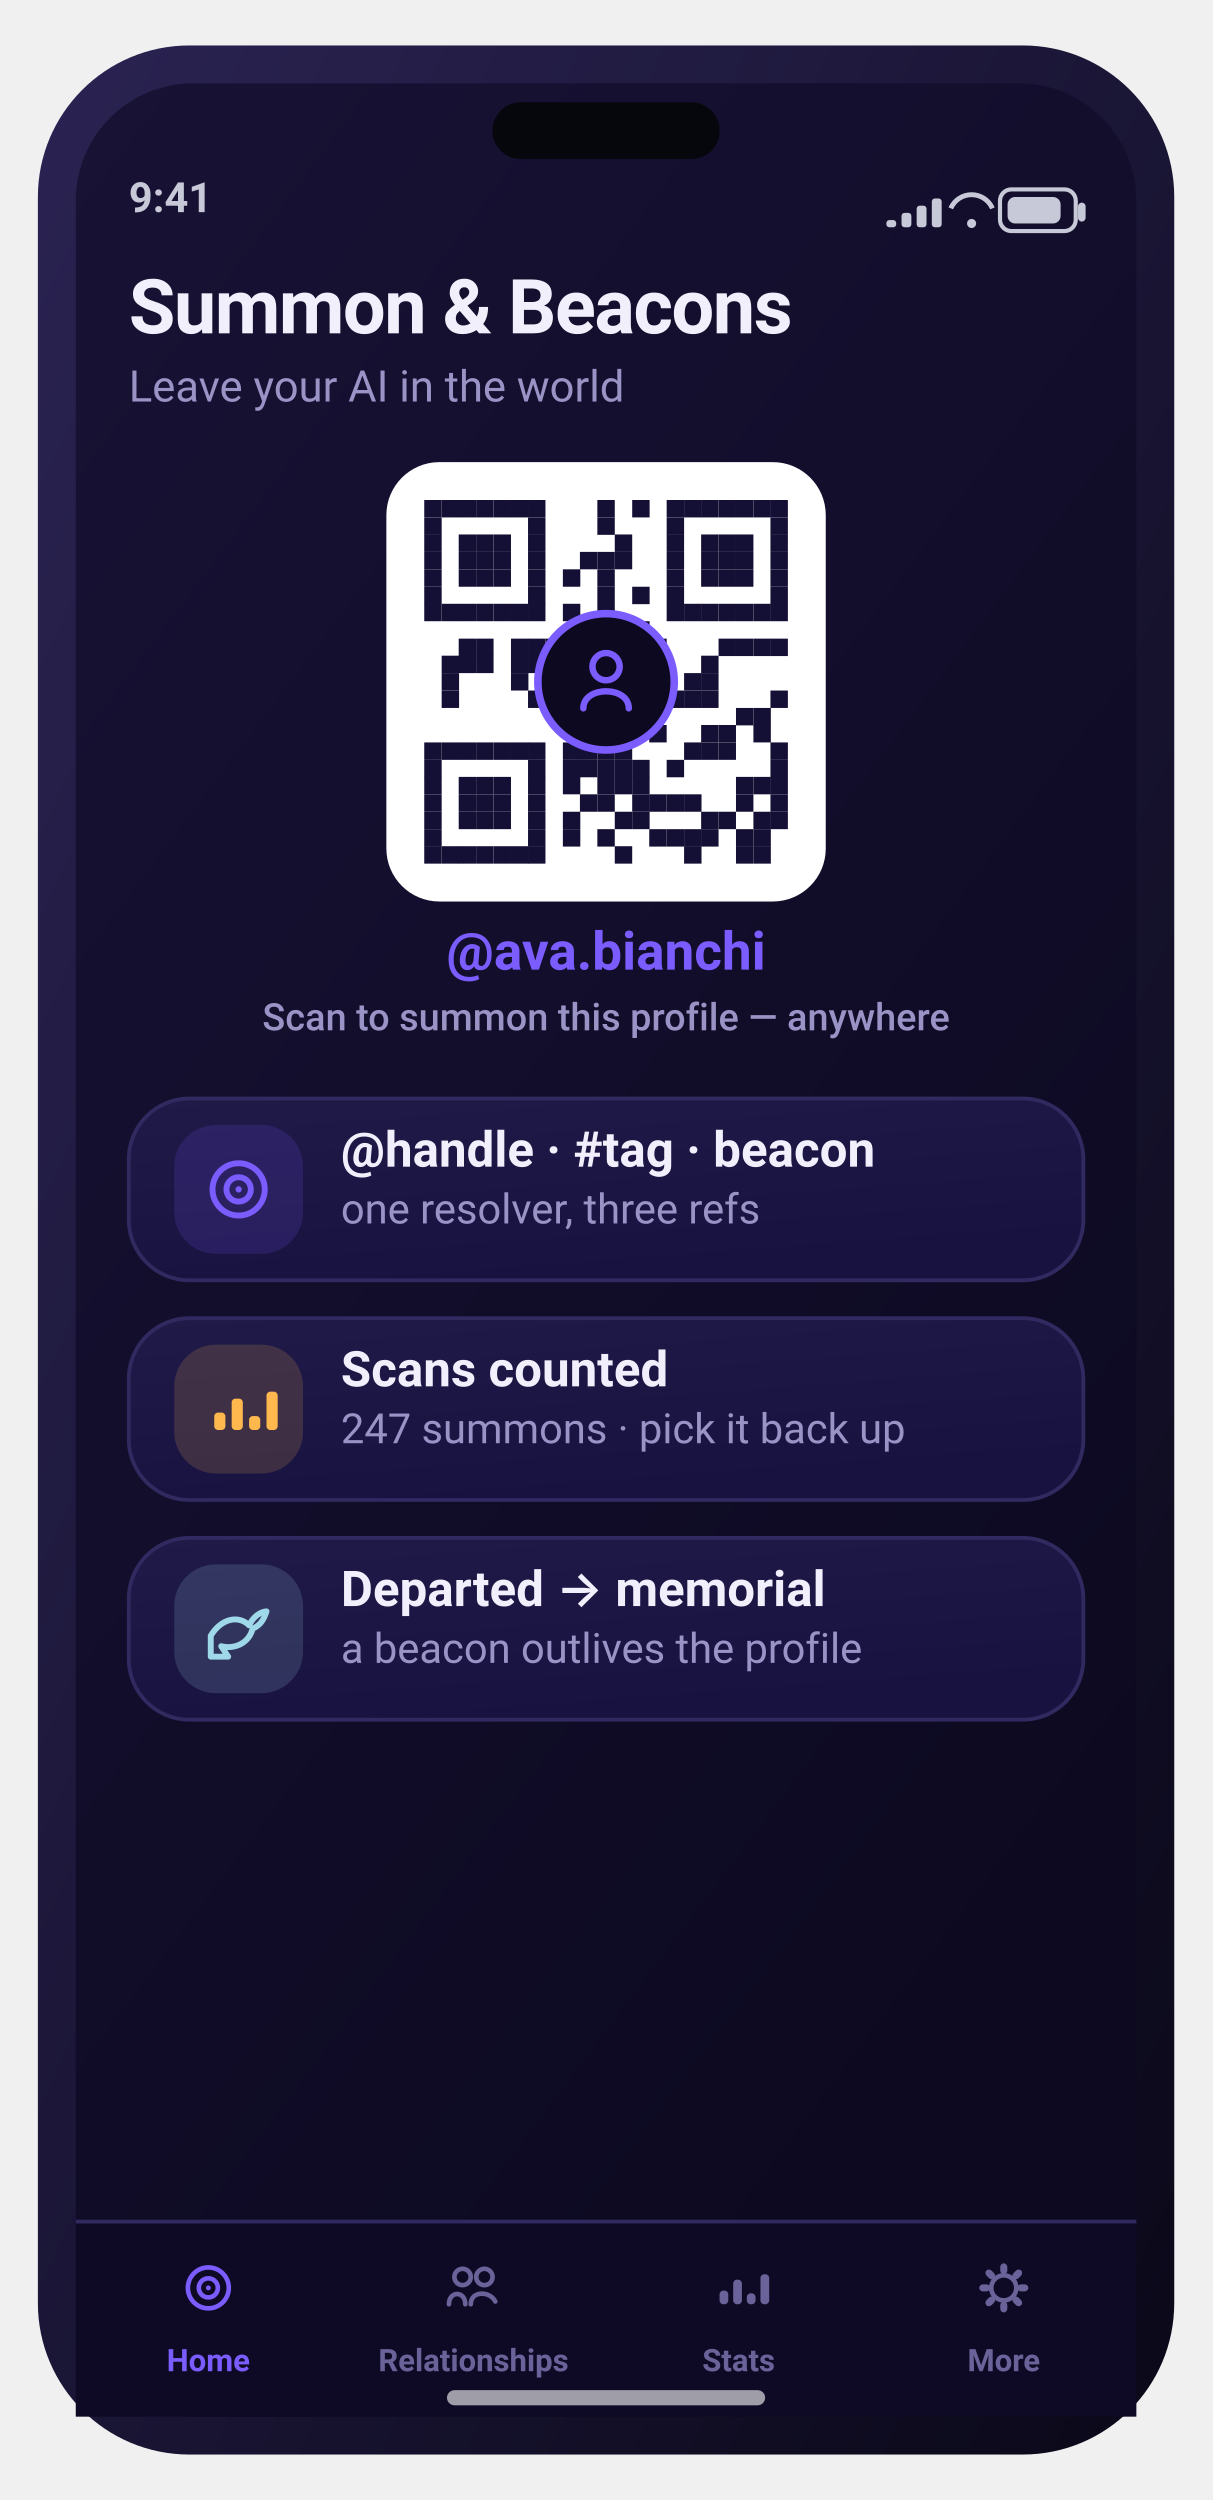
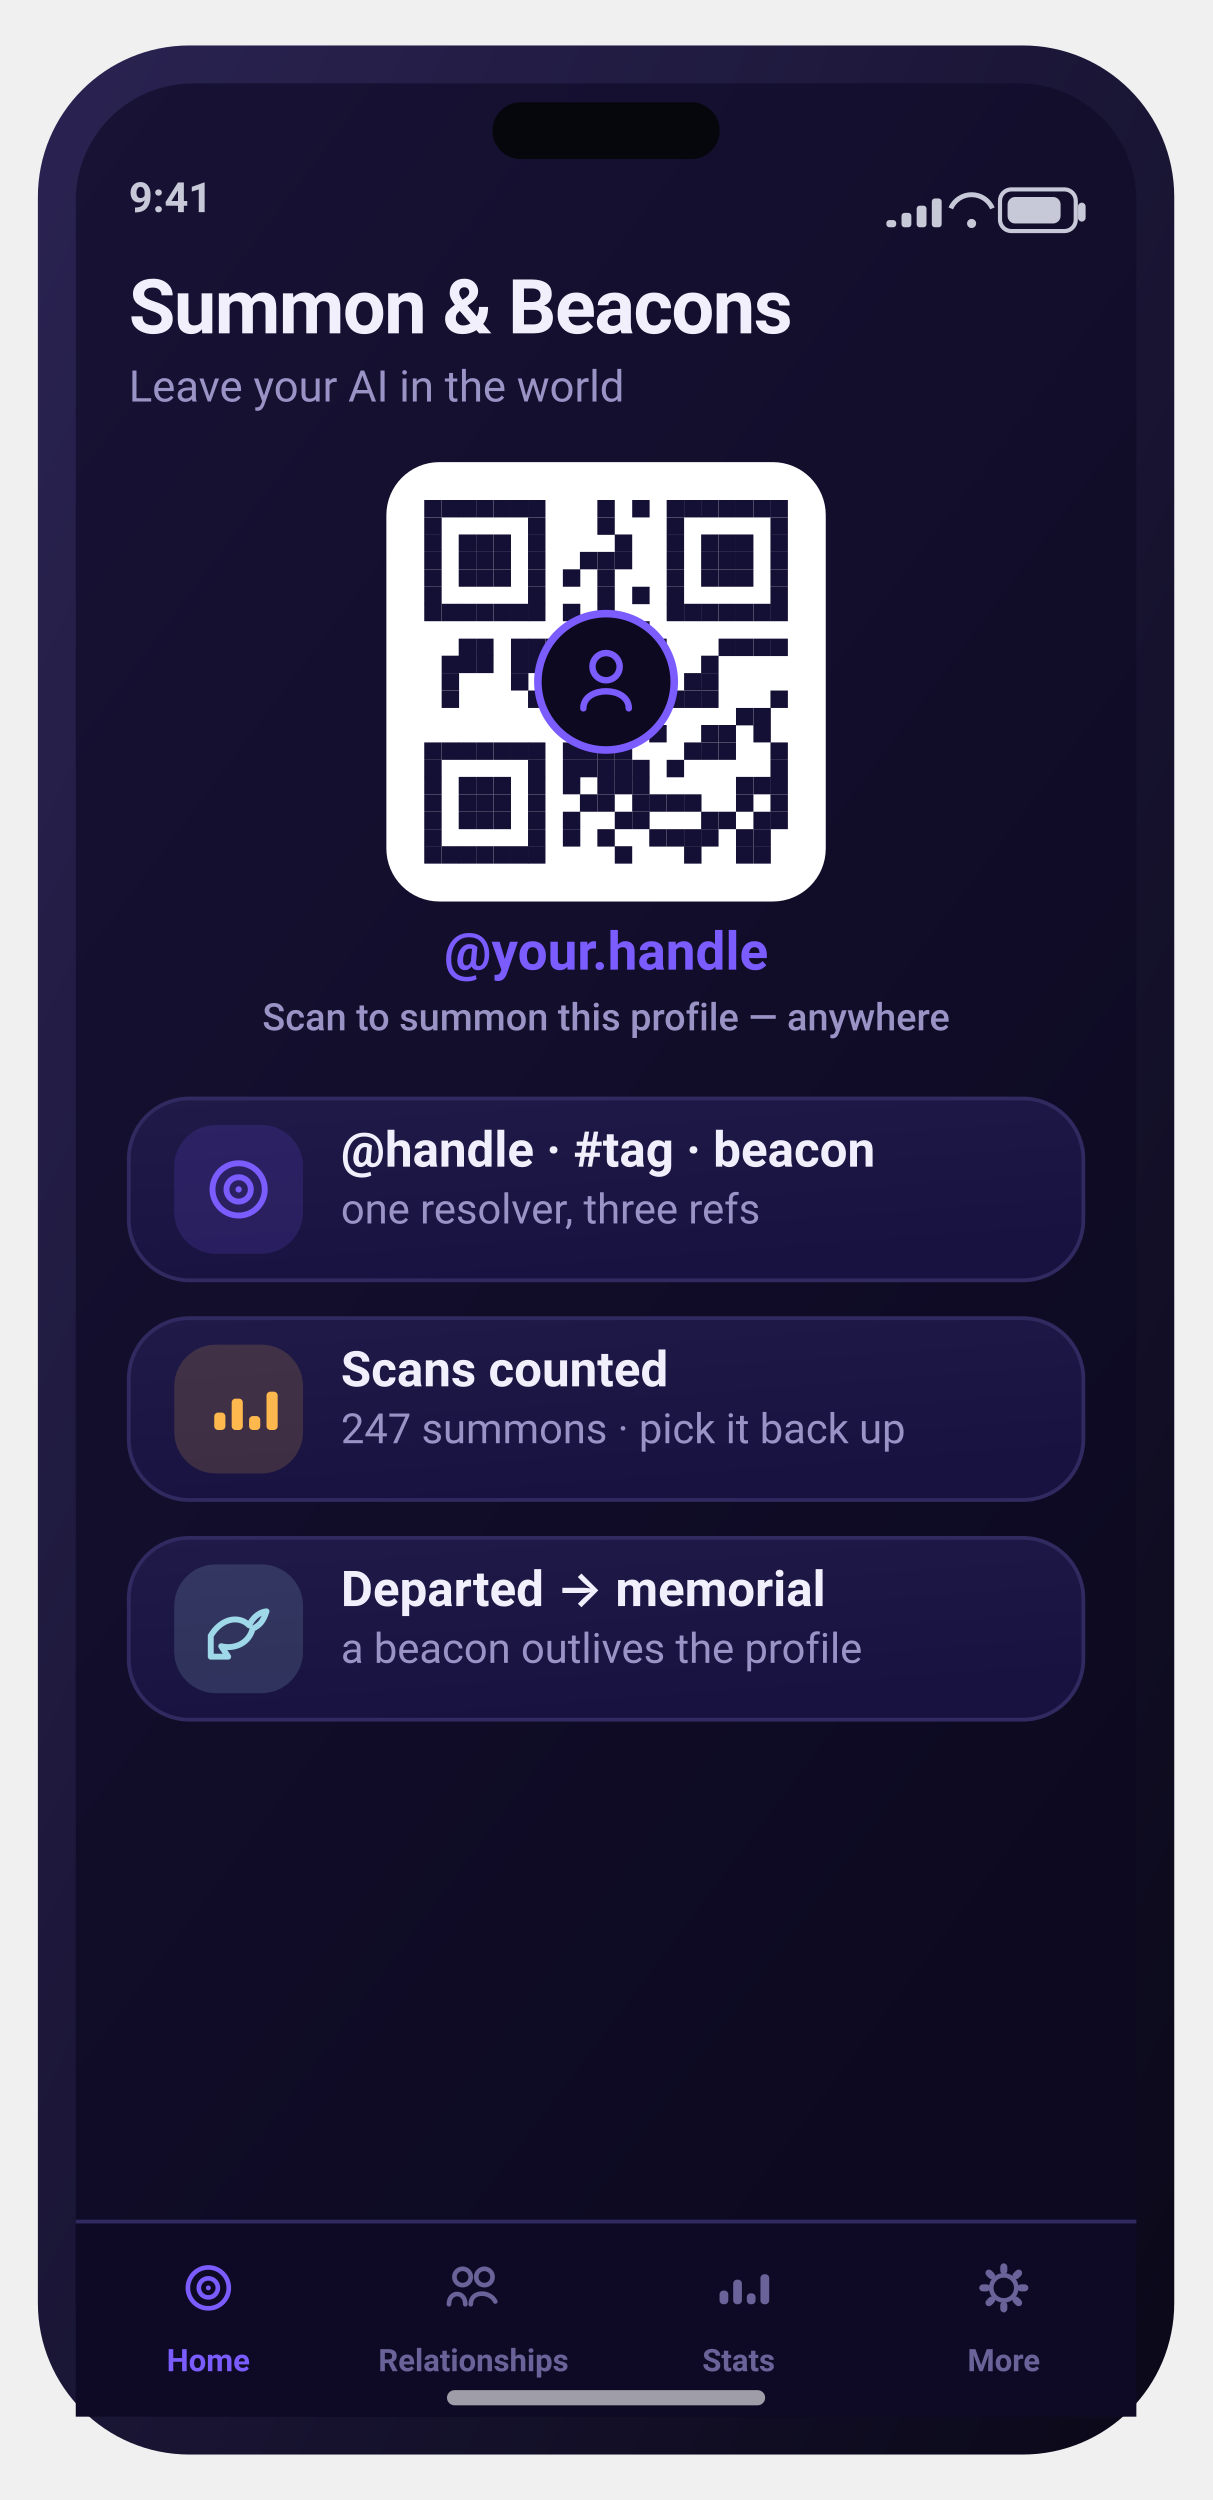
<svg xmlns="http://www.w3.org/2000/svg" width="320" height="660" viewBox="0 0 320 660" role="img" aria-label="Summon &amp; Beacons screen">
  <defs>
    <linearGradient id="gScr" x1="0" y1="0" x2="0.6" y2="1">
      <stop offset="0" stop-color="#181235" />
      <stop offset="1" stop-color="#0c0920" />
    </linearGradient>
    <linearGradient id="gFrame" x1="0" y1="0" x2="1" y2="1">
      <stop offset="0" stop-color="#2a2352" />
      <stop offset="1" stop-color="#0a0818" />
    </linearGradient>
    <linearGradient id="gCard" x1="0" y1="0" x2="0.4" y2="1">
      <stop offset="0" stop-color="#201a48" />
      <stop offset="1" stop-color="#181240" />
    </linearGradient>
    <linearGradient id="gBrand" x1="0" y1="0" x2="1" y2="0">
      <stop offset="0" stop-color="#7b5cff" />
      <stop offset="1" stop-color="#9d7bff" />
    </linearGradient>
    <linearGradient id="gAmber" x1="0" y1="0" x2="1" y2="0">
      <stop offset="0" stop-color="#ffb84d" />
      <stop offset="1" stop-color="#ffd27a" />
    </linearGradient>
    <linearGradient id="mV" x1="0" y1="0" x2="1" y2="0">
      <stop offset="0" stop-color="#7b5cff" />
      <stop offset="1" stop-color="#9d7bff" />
    </linearGradient>
    <linearGradient id="mA" x1="0" y1="0" x2="1" y2="0">
      <stop offset="0" stop-color="#ffb84d" />
      <stop offset="1" stop-color="#ff9f45" />
    </linearGradient>
    <linearGradient id="mG" x1="0" y1="0" x2="1" y2="0">
      <stop offset="0" stop-color="#5fb87a" />
      <stop offset="1" stop-color="#7bc47f" />
    </linearGradient>
    <linearGradient id="mC" x1="0" y1="0" x2="1" y2="0">
      <stop offset="0" stop-color="#6bb6d6" />
      <stop offset="1" stop-color="#9fd8e8" />
    </linearGradient>
    <radialGradient id="orb" cx="36%" cy="30%" r="78%">
      <stop offset="0" stop-color="#d9ccff" />
      <stop offset="38%" stop-color="#7b5cff" />
      <stop offset="78%" stop-color="#3f3bc0" />
      <stop offset="100%" stop-color="#140f34" />
    </radialGradient>
    <radialGradient id="glow" cx="50%" cy="50%" r="50%">
      <stop offset="0" stop-color="#7b5cff" stop-opacity="0.5" />
      <stop offset="1" stop-color="#7b5cff" stop-opacity="0" />
    </radialGradient>
  </defs>
  <rect x="10.0" y="12.0" width="300.0" height="636.0" rx="40" fill="url(#gFrame)" />
  <rect x="20.0" y="22.0" width="280.0" height="616.0" rx="31" fill="url(#gScr)" />
  <rect x="130.0" y="27.0" width="60.0" height="15.0" rx="7.5" fill="#05070d" />
  <text x="34.0" y="56.0" font-family="-apple-system,BlinkMacSystemFont,'SF Pro Display','SF Pro Text','Segoe UI',Roboto,system-ui,sans-serif" font-size="11" font-weight="600" fill="#c7c9d9" text-anchor="start">9:41</text>
  <rect x="264.0" y="50.0" width="20.0" height="11.0" rx="3" fill="none" stroke="#c7c9d9" stroke-width="1.1" />
  <rect x="266.0" y="52.0" width="14.0" height="7.0" rx="2" fill="#c7c9d9" />
  <rect x="284.6" y="53.5" width="2.0" height="5.0" rx="1" fill="#c7c9d9" />
  <path d="M251 55 a6 6 0 0 1 11 0" fill="none" stroke="#c7c9d9" stroke-width="1.3" />
  <circle cx="256.5" cy="59" r="1.2" fill="#c7c9d9" />
  <rect x="234.0" y="58.1" width="2.6" height="1.9" rx="0.8" fill="#c7c9d9" />
  <rect x="238.0" y="56.2" width="2.6" height="3.8" rx="0.8" fill="#c7c9d9" />
  <rect x="242.0" y="54.3" width="2.6" height="5.7" rx="0.8" fill="#c7c9d9" />
  <rect x="246.0" y="52.4" width="2.6" height="7.6" rx="0.8" fill="#c7c9d9" />
  <text x="34.0" y="88.0" font-family="-apple-system,BlinkMacSystemFont,'SF Pro Display','SF Pro Text','Segoe UI',Roboto,system-ui,sans-serif" font-size="20" font-weight="700" fill="#f2effc" text-anchor="start" letter-spacing="-0.4">Summon &amp; Beacons</text>
  <text x="34.0" y="106.0" font-family="-apple-system,BlinkMacSystemFont,'SF Pro Display','SF Pro Text','Segoe UI',Roboto,system-ui,sans-serif" font-size="11.5" font-weight="400" fill="#9a93c6" text-anchor="start">Leave your AI in the world</text>
  <rect x="102.0" y="122.0" width="116.0" height="116.0" rx="14" fill="#ffffff" />
  <rect x="157.7" y="132.0" width="4.6" height="4.6" rx="0" fill="#140f34" />
  <rect x="166.9" y="132.0" width="4.6" height="4.6" rx="0" fill="#140f34" />
  <rect x="157.7" y="136.6" width="4.6" height="4.6" rx="0" fill="#140f34" />
  <rect x="162.3" y="141.1" width="4.6" height="4.6" rx="0" fill="#140f34" />
  <rect x="153.1" y="145.7" width="4.6" height="4.6" rx="0" fill="#140f34" />
  <rect x="157.7" y="145.7" width="4.6" height="4.6" rx="0" fill="#140f34" />
  <rect x="162.3" y="145.7" width="4.6" height="4.6" rx="0" fill="#140f34" />
  <rect x="148.6" y="150.3" width="4.6" height="4.6" rx="0" fill="#140f34" />
  <rect x="157.7" y="150.3" width="4.6" height="4.6" rx="0" fill="#140f34" />
  <rect x="157.7" y="154.9" width="4.6" height="4.6" rx="0" fill="#140f34" />
  <rect x="166.9" y="154.9" width="4.6" height="4.6" rx="0" fill="#140f34" />
  <rect x="148.6" y="159.4" width="4.6" height="4.6" rx="0" fill="#140f34" />
  <rect x="157.7" y="159.4" width="4.6" height="4.6" rx="0" fill="#140f34" />
  <rect x="153.1" y="164.0" width="4.6" height="4.6" rx="0" fill="#140f34" />
  <rect x="166.9" y="164.0" width="4.6" height="4.6" rx="0" fill="#140f34" />
  <rect x="121.1" y="168.6" width="4.6" height="4.6" rx="0" fill="#140f34" />
  <rect x="125.7" y="168.6" width="4.6" height="4.6" rx="0" fill="#140f34" />
  <rect x="134.9" y="168.6" width="4.6" height="4.6" rx="0" fill="#140f34" />
  <rect x="139.4" y="168.6" width="4.6" height="4.6" rx="0" fill="#140f34" />
  <rect x="144.0" y="168.6" width="4.6" height="4.6" rx="0" fill="#140f34" />
  <rect x="148.6" y="168.6" width="4.6" height="4.6" rx="0" fill="#140f34" />
  <rect x="157.7" y="168.6" width="4.6" height="4.6" rx="0" fill="#140f34" />
  <rect x="171.4" y="168.6" width="4.6" height="4.6" rx="0" fill="#140f34" />
  <rect x="189.7" y="168.6" width="4.6" height="4.6" rx="0" fill="#140f34" />
  <rect x="194.3" y="168.6" width="4.6" height="4.6" rx="0" fill="#140f34" />
  <rect x="198.9" y="168.6" width="4.6" height="4.6" rx="0" fill="#140f34" />
  <rect x="203.4" y="168.6" width="4.6" height="4.6" rx="0" fill="#140f34" />
  <rect x="116.6" y="173.1" width="4.6" height="4.6" rx="0" fill="#140f34" />
  <rect x="121.1" y="173.1" width="4.6" height="4.6" rx="0" fill="#140f34" />
  <rect x="125.7" y="173.1" width="4.6" height="4.6" rx="0" fill="#140f34" />
  <rect x="134.9" y="173.1" width="4.6" height="4.6" rx="0" fill="#140f34" />
  <rect x="139.4" y="173.1" width="4.6" height="4.6" rx="0" fill="#140f34" />
  <rect x="148.6" y="173.1" width="4.6" height="4.6" rx="0" fill="#140f34" />
  <rect x="157.7" y="173.1" width="4.6" height="4.6" rx="0" fill="#140f34" />
  <rect x="162.3" y="173.1" width="4.6" height="4.6" rx="0" fill="#140f34" />
  <rect x="166.9" y="173.1" width="4.6" height="4.6" rx="0" fill="#140f34" />
  <rect x="171.4" y="173.1" width="4.6" height="4.6" rx="0" fill="#140f34" />
  <rect x="185.1" y="173.1" width="4.6" height="4.6" rx="0" fill="#140f34" />
  <rect x="116.6" y="177.7" width="4.6" height="4.6" rx="0" fill="#140f34" />
  <rect x="134.9" y="177.7" width="4.6" height="4.6" rx="0" fill="#140f34" />
  <rect x="148.6" y="177.7" width="4.6" height="4.6" rx="0" fill="#140f34" />
  <rect x="153.1" y="177.7" width="4.6" height="4.6" rx="0" fill="#140f34" />
  <rect x="157.7" y="177.7" width="4.6" height="4.6" rx="0" fill="#140f34" />
  <rect x="162.3" y="177.7" width="4.6" height="4.6" rx="0" fill="#140f34" />
  <rect x="180.6" y="177.7" width="4.6" height="4.6" rx="0" fill="#140f34" />
  <rect x="185.1" y="177.7" width="4.6" height="4.6" rx="0" fill="#140f34" />
  <rect x="116.6" y="182.3" width="4.6" height="4.6" rx="0" fill="#140f34" />
  <rect x="139.4" y="182.3" width="4.6" height="4.6" rx="0" fill="#140f34" />
  <rect x="144.0" y="182.3" width="4.6" height="4.6" rx="0" fill="#140f34" />
  <rect x="148.6" y="182.3" width="4.6" height="4.6" rx="0" fill="#140f34" />
  <rect x="153.1" y="182.3" width="4.6" height="4.6" rx="0" fill="#140f34" />
  <rect x="157.7" y="182.3" width="4.6" height="4.6" rx="0" fill="#140f34" />
  <rect x="162.3" y="182.3" width="4.6" height="4.6" rx="0" fill="#140f34" />
  <rect x="171.4" y="182.3" width="4.6" height="4.6" rx="0" fill="#140f34" />
  <rect x="176.0" y="182.3" width="4.6" height="4.6" rx="0" fill="#140f34" />
  <rect x="180.6" y="182.3" width="4.6" height="4.6" rx="0" fill="#140f34" />
  <rect x="185.1" y="182.3" width="4.6" height="4.6" rx="0" fill="#140f34" />
  <rect x="203.4" y="182.3" width="4.6" height="4.6" rx="0" fill="#140f34" />
  <rect x="162.3" y="186.9" width="4.6" height="4.6" rx="0" fill="#140f34" />
  <rect x="166.9" y="186.9" width="4.6" height="4.6" rx="0" fill="#140f34" />
  <rect x="194.3" y="186.9" width="4.6" height="4.6" rx="0" fill="#140f34" />
  <rect x="198.9" y="186.9" width="4.6" height="4.6" rx="0" fill="#140f34" />
  <rect x="171.4" y="191.4" width="4.6" height="4.6" rx="0" fill="#140f34" />
  <rect x="185.1" y="191.4" width="4.6" height="4.6" rx="0" fill="#140f34" />
  <rect x="189.7" y="191.4" width="4.6" height="4.6" rx="0" fill="#140f34" />
  <rect x="198.9" y="191.4" width="4.6" height="4.6" rx="0" fill="#140f34" />
  <rect x="148.6" y="196.0" width="4.6" height="4.6" rx="0" fill="#140f34" />
  <rect x="153.1" y="196.0" width="4.6" height="4.6" rx="0" fill="#140f34" />
  <rect x="157.7" y="196.0" width="4.6" height="4.6" rx="0" fill="#140f34" />
  <rect x="162.3" y="196.0" width="4.6" height="4.6" rx="0" fill="#140f34" />
  <rect x="180.6" y="196.0" width="4.6" height="4.6" rx="0" fill="#140f34" />
  <rect x="185.1" y="196.0" width="4.6" height="4.6" rx="0" fill="#140f34" />
  <rect x="189.7" y="196.0" width="4.6" height="4.6" rx="0" fill="#140f34" />
  <rect x="203.4" y="196.0" width="4.6" height="4.6" rx="0" fill="#140f34" />
  <rect x="148.6" y="200.6" width="4.6" height="4.6" rx="0" fill="#140f34" />
  <rect x="153.1" y="200.6" width="4.6" height="4.6" rx="0" fill="#140f34" />
  <rect x="157.7" y="200.6" width="4.6" height="4.6" rx="0" fill="#140f34" />
  <rect x="162.3" y="200.6" width="4.6" height="4.6" rx="0" fill="#140f34" />
  <rect x="166.9" y="200.6" width="4.6" height="4.6" rx="0" fill="#140f34" />
  <rect x="176.0" y="200.6" width="4.6" height="4.6" rx="0" fill="#140f34" />
  <rect x="203.4" y="200.6" width="4.6" height="4.6" rx="0" fill="#140f34" />
  <rect x="148.6" y="205.1" width="4.6" height="4.6" rx="0" fill="#140f34" />
  <rect x="157.7" y="205.1" width="4.6" height="4.6" rx="0" fill="#140f34" />
  <rect x="162.3" y="205.1" width="4.6" height="4.6" rx="0" fill="#140f34" />
  <rect x="166.9" y="205.1" width="4.6" height="4.6" rx="0" fill="#140f34" />
  <rect x="194.3" y="205.1" width="4.6" height="4.6" rx="0" fill="#140f34" />
  <rect x="198.9" y="205.1" width="4.6" height="4.6" rx="0" fill="#140f34" />
  <rect x="203.4" y="205.1" width="4.6" height="4.6" rx="0" fill="#140f34" />
  <rect x="153.1" y="209.7" width="4.6" height="4.6" rx="0" fill="#140f34" />
  <rect x="157.7" y="209.7" width="4.6" height="4.6" rx="0" fill="#140f34" />
  <rect x="166.9" y="209.7" width="4.6" height="4.6" rx="0" fill="#140f34" />
  <rect x="171.4" y="209.7" width="4.6" height="4.6" rx="0" fill="#140f34" />
  <rect x="176.0" y="209.7" width="4.6" height="4.6" rx="0" fill="#140f34" />
  <rect x="180.6" y="209.7" width="4.6" height="4.6" rx="0" fill="#140f34" />
  <rect x="194.3" y="209.7" width="4.6" height="4.6" rx="0" fill="#140f34" />
  <rect x="203.4" y="209.7" width="4.6" height="4.6" rx="0" fill="#140f34" />
  <rect x="148.6" y="214.3" width="4.6" height="4.6" rx="0" fill="#140f34" />
  <rect x="162.3" y="214.3" width="4.6" height="4.6" rx="0" fill="#140f34" />
  <rect x="166.9" y="214.3" width="4.6" height="4.6" rx="0" fill="#140f34" />
  <rect x="185.1" y="214.3" width="4.6" height="4.6" rx="0" fill="#140f34" />
  <rect x="189.7" y="214.3" width="4.6" height="4.6" rx="0" fill="#140f34" />
  <rect x="198.9" y="214.3" width="4.6" height="4.6" rx="0" fill="#140f34" />
  <rect x="203.4" y="214.3" width="4.6" height="4.6" rx="0" fill="#140f34" />
  <rect x="148.6" y="218.9" width="4.6" height="4.6" rx="0" fill="#140f34" />
  <rect x="157.7" y="218.9" width="4.6" height="4.6" rx="0" fill="#140f34" />
  <rect x="171.4" y="218.9" width="4.6" height="4.6" rx="0" fill="#140f34" />
  <rect x="176.0" y="218.9" width="4.6" height="4.6" rx="0" fill="#140f34" />
  <rect x="180.6" y="218.9" width="4.6" height="4.6" rx="0" fill="#140f34" />
  <rect x="185.1" y="218.9" width="4.6" height="4.6" rx="0" fill="#140f34" />
  <rect x="194.3" y="218.9" width="4.6" height="4.6" rx="0" fill="#140f34" />
  <rect x="198.9" y="218.9" width="4.6" height="4.6" rx="0" fill="#140f34" />
  <rect x="162.3" y="223.4" width="4.6" height="4.6" rx="0" fill="#140f34" />
  <rect x="180.6" y="223.4" width="4.6" height="4.6" rx="0" fill="#140f34" />
  <rect x="194.3" y="223.4" width="4.6" height="4.6" rx="0" fill="#140f34" />
  <rect x="198.9" y="223.4" width="4.6" height="4.6" rx="0" fill="#140f34" />
  <rect x="112.0" y="132.0" width="4.6" height="4.6" rx="0" fill="#140f34" />
  <rect x="116.6" y="132.0" width="4.6" height="4.6" rx="0" fill="#140f34" />
  <rect x="121.1" y="132.0" width="4.6" height="4.6" rx="0" fill="#140f34" />
  <rect x="125.7" y="132.0" width="4.6" height="4.6" rx="0" fill="#140f34" />
  <rect x="130.3" y="132.0" width="4.6" height="4.6" rx="0" fill="#140f34" />
  <rect x="134.9" y="132.0" width="4.6" height="4.6" rx="0" fill="#140f34" />
  <rect x="139.4" y="132.0" width="4.6" height="4.6" rx="0" fill="#140f34" />
  <rect x="112.0" y="136.6" width="4.6" height="4.6" rx="0" fill="#140f34" />
  <rect x="139.4" y="136.6" width="4.6" height="4.6" rx="0" fill="#140f34" />
  <rect x="112.0" y="141.1" width="4.6" height="4.6" rx="0" fill="#140f34" />
  <rect x="121.1" y="141.1" width="4.6" height="4.6" rx="0" fill="#140f34" />
  <rect x="125.7" y="141.1" width="4.6" height="4.6" rx="0" fill="#140f34" />
  <rect x="130.3" y="141.1" width="4.6" height="4.6" rx="0" fill="#140f34" />
  <rect x="139.4" y="141.1" width="4.6" height="4.6" rx="0" fill="#140f34" />
  <rect x="112.0" y="145.7" width="4.6" height="4.6" rx="0" fill="#140f34" />
  <rect x="121.1" y="145.7" width="4.6" height="4.6" rx="0" fill="#140f34" />
  <rect x="125.7" y="145.7" width="4.6" height="4.6" rx="0" fill="#140f34" />
  <rect x="130.3" y="145.7" width="4.6" height="4.6" rx="0" fill="#140f34" />
  <rect x="139.4" y="145.7" width="4.6" height="4.6" rx="0" fill="#140f34" />
  <rect x="112.0" y="150.3" width="4.6" height="4.6" rx="0" fill="#140f34" />
  <rect x="121.1" y="150.3" width="4.6" height="4.6" rx="0" fill="#140f34" />
  <rect x="125.7" y="150.3" width="4.6" height="4.6" rx="0" fill="#140f34" />
  <rect x="130.3" y="150.3" width="4.6" height="4.6" rx="0" fill="#140f34" />
  <rect x="139.4" y="150.3" width="4.6" height="4.6" rx="0" fill="#140f34" />
  <rect x="112.0" y="154.9" width="4.6" height="4.6" rx="0" fill="#140f34" />
  <rect x="139.4" y="154.9" width="4.6" height="4.6" rx="0" fill="#140f34" />
  <rect x="112.0" y="159.4" width="4.6" height="4.6" rx="0" fill="#140f34" />
  <rect x="116.6" y="159.4" width="4.6" height="4.6" rx="0" fill="#140f34" />
  <rect x="121.1" y="159.4" width="4.6" height="4.6" rx="0" fill="#140f34" />
  <rect x="125.7" y="159.4" width="4.6" height="4.6" rx="0" fill="#140f34" />
  <rect x="130.3" y="159.4" width="4.6" height="4.6" rx="0" fill="#140f34" />
  <rect x="134.9" y="159.4" width="4.6" height="4.6" rx="0" fill="#140f34" />
  <rect x="139.4" y="159.4" width="4.6" height="4.6" rx="0" fill="#140f34" />
  <rect x="176.0" y="132.0" width="4.6" height="4.6" rx="0" fill="#140f34" />
  <rect x="180.6" y="132.0" width="4.6" height="4.6" rx="0" fill="#140f34" />
  <rect x="185.1" y="132.0" width="4.6" height="4.6" rx="0" fill="#140f34" />
  <rect x="189.7" y="132.0" width="4.6" height="4.6" rx="0" fill="#140f34" />
  <rect x="194.3" y="132.0" width="4.6" height="4.6" rx="0" fill="#140f34" />
  <rect x="198.9" y="132.0" width="4.6" height="4.6" rx="0" fill="#140f34" />
  <rect x="203.4" y="132.0" width="4.6" height="4.6" rx="0" fill="#140f34" />
  <rect x="176.0" y="136.6" width="4.6" height="4.6" rx="0" fill="#140f34" />
  <rect x="203.4" y="136.6" width="4.6" height="4.6" rx="0" fill="#140f34" />
  <rect x="176.0" y="141.1" width="4.6" height="4.6" rx="0" fill="#140f34" />
  <rect x="185.1" y="141.1" width="4.6" height="4.6" rx="0" fill="#140f34" />
  <rect x="189.7" y="141.1" width="4.6" height="4.6" rx="0" fill="#140f34" />
  <rect x="194.3" y="141.1" width="4.6" height="4.6" rx="0" fill="#140f34" />
  <rect x="203.4" y="141.1" width="4.6" height="4.6" rx="0" fill="#140f34" />
  <rect x="176.0" y="145.7" width="4.6" height="4.6" rx="0" fill="#140f34" />
  <rect x="185.1" y="145.7" width="4.6" height="4.6" rx="0" fill="#140f34" />
  <rect x="189.7" y="145.7" width="4.6" height="4.6" rx="0" fill="#140f34" />
  <rect x="194.3" y="145.7" width="4.6" height="4.6" rx="0" fill="#140f34" />
  <rect x="203.4" y="145.7" width="4.6" height="4.6" rx="0" fill="#140f34" />
  <rect x="176.0" y="150.3" width="4.6" height="4.6" rx="0" fill="#140f34" />
  <rect x="185.1" y="150.3" width="4.6" height="4.6" rx="0" fill="#140f34" />
  <rect x="189.7" y="150.3" width="4.6" height="4.6" rx="0" fill="#140f34" />
  <rect x="194.3" y="150.3" width="4.6" height="4.6" rx="0" fill="#140f34" />
  <rect x="203.4" y="150.3" width="4.6" height="4.6" rx="0" fill="#140f34" />
  <rect x="176.0" y="154.9" width="4.6" height="4.6" rx="0" fill="#140f34" />
  <rect x="203.4" y="154.9" width="4.6" height="4.6" rx="0" fill="#140f34" />
  <rect x="176.0" y="159.4" width="4.6" height="4.6" rx="0" fill="#140f34" />
  <rect x="180.6" y="159.4" width="4.6" height="4.6" rx="0" fill="#140f34" />
  <rect x="185.1" y="159.4" width="4.6" height="4.6" rx="0" fill="#140f34" />
  <rect x="189.7" y="159.4" width="4.6" height="4.6" rx="0" fill="#140f34" />
  <rect x="194.3" y="159.4" width="4.6" height="4.6" rx="0" fill="#140f34" />
  <rect x="198.9" y="159.4" width="4.6" height="4.6" rx="0" fill="#140f34" />
  <rect x="203.4" y="159.4" width="4.6" height="4.6" rx="0" fill="#140f34" />
  <rect x="112.0" y="196.0" width="4.6" height="4.6" rx="0" fill="#140f34" />
  <rect x="116.6" y="196.0" width="4.6" height="4.6" rx="0" fill="#140f34" />
  <rect x="121.1" y="196.0" width="4.6" height="4.6" rx="0" fill="#140f34" />
  <rect x="125.7" y="196.0" width="4.6" height="4.6" rx="0" fill="#140f34" />
  <rect x="130.3" y="196.0" width="4.6" height="4.6" rx="0" fill="#140f34" />
  <rect x="134.9" y="196.0" width="4.6" height="4.6" rx="0" fill="#140f34" />
  <rect x="139.4" y="196.0" width="4.6" height="4.6" rx="0" fill="#140f34" />
  <rect x="112.0" y="200.6" width="4.6" height="4.6" rx="0" fill="#140f34" />
  <rect x="139.4" y="200.6" width="4.6" height="4.6" rx="0" fill="#140f34" />
  <rect x="112.0" y="205.1" width="4.6" height="4.6" rx="0" fill="#140f34" />
  <rect x="121.1" y="205.1" width="4.6" height="4.6" rx="0" fill="#140f34" />
  <rect x="125.7" y="205.1" width="4.6" height="4.6" rx="0" fill="#140f34" />
  <rect x="130.3" y="205.1" width="4.6" height="4.6" rx="0" fill="#140f34" />
  <rect x="139.4" y="205.1" width="4.6" height="4.6" rx="0" fill="#140f34" />
  <rect x="112.0" y="209.7" width="4.6" height="4.6" rx="0" fill="#140f34" />
  <rect x="121.1" y="209.7" width="4.6" height="4.6" rx="0" fill="#140f34" />
  <rect x="125.7" y="209.7" width="4.6" height="4.6" rx="0" fill="#140f34" />
  <rect x="130.3" y="209.7" width="4.6" height="4.6" rx="0" fill="#140f34" />
  <rect x="139.4" y="209.7" width="4.6" height="4.6" rx="0" fill="#140f34" />
  <rect x="112.0" y="214.3" width="4.6" height="4.6" rx="0" fill="#140f34" />
  <rect x="121.1" y="214.3" width="4.6" height="4.6" rx="0" fill="#140f34" />
  <rect x="125.7" y="214.3" width="4.6" height="4.6" rx="0" fill="#140f34" />
  <rect x="130.3" y="214.3" width="4.6" height="4.6" rx="0" fill="#140f34" />
  <rect x="139.4" y="214.3" width="4.6" height="4.6" rx="0" fill="#140f34" />
  <rect x="112.0" y="218.9" width="4.6" height="4.6" rx="0" fill="#140f34" />
  <rect x="139.4" y="218.9" width="4.6" height="4.6" rx="0" fill="#140f34" />
  <rect x="112.0" y="223.4" width="4.6" height="4.6" rx="0" fill="#140f34" />
  <rect x="116.6" y="223.4" width="4.6" height="4.6" rx="0" fill="#140f34" />
  <rect x="121.1" y="223.4" width="4.6" height="4.6" rx="0" fill="#140f34" />
  <rect x="125.7" y="223.4" width="4.6" height="4.6" rx="0" fill="#140f34" />
  <rect x="130.3" y="223.4" width="4.6" height="4.6" rx="0" fill="#140f34" />
  <rect x="134.9" y="223.4" width="4.6" height="4.6" rx="0" fill="#140f34" />
  <rect x="139.4" y="223.4" width="4.6" height="4.6" rx="0" fill="#140f34" />
  <circle cx="160.0" cy="180.0" r="18" fill="#0c0920" stroke="#7b5cff" stroke-width="2" />
  <circle cx="160.0" cy="176.0" r="3.6" fill="none" stroke="#7b5cff" stroke-width="1.70" stroke-linecap="round" stroke-linejoin="round" />
  <path d="M154.0 187.0 c0 -6.0 12.0 -6.0 12.0 0" fill="none" stroke="#7b5cff" stroke-width="1.70" stroke-linecap="round" stroke-linejoin="round" />
-   <text x="160.0" y="256.0" font-family="-apple-system,BlinkMacSystemFont,'SF Pro Display','SF Pro Text','Segoe UI',Roboto,system-ui,sans-serif" font-size="14" font-weight="700" fill="#7b5cff" text-anchor="middle">@ava.bianchi</text>
+   <text x="160.0" y="256.0" font-family="-apple-system,BlinkMacSystemFont,'SF Pro Display','SF Pro Text','Segoe UI',Roboto,system-ui,sans-serif" font-size="14" font-weight="700" fill="#7b5cff" text-anchor="middle">@your.handle</text>
  <text x="160.0" y="272.0" font-family="-apple-system,BlinkMacSystemFont,'SF Pro Display','SF Pro Text','Segoe UI',Roboto,system-ui,sans-serif" font-size="10" font-weight="500" fill="#9a93c6" text-anchor="middle">Scan to summon this profile — anywhere</text>
  <rect x="34.0" y="290.0" width="252.0" height="48.0" rx="16" fill="url(#gCard)" stroke="#302a60" stroke-width="1" />
  <rect x="46.0" y="297.0" width="34.0" height="34.0" rx="11" fill="rgba(123,92,255,0.16)" />
  <circle cx="63" cy="314.0" r="6.9" fill="none" stroke="#7b5cff" stroke-width="1.56" stroke-linecap="round" stroke-linejoin="round" />
  <circle cx="63" cy="314.0" r="3.22" fill="none" stroke="#7b5cff" stroke-width="1.56" stroke-linecap="round" stroke-linejoin="round" />
  <circle cx="63" cy="314.0" r="0.828" fill="#7b5cff" />
  <text x="90.0" y="308.0" font-family="-apple-system,BlinkMacSystemFont,'SF Pro Display','SF Pro Text','Segoe UI',Roboto,system-ui,sans-serif" font-size="13" font-weight="600" fill="#f2effc" text-anchor="start">@handle · #tag · beacon</text>
  <text x="90.0" y="323.0" font-family="-apple-system,BlinkMacSystemFont,'SF Pro Display','SF Pro Text','Segoe UI',Roboto,system-ui,sans-serif" font-size="11" font-weight="400" fill="#9a93c6" text-anchor="start">one resolver, three refs</text>
  <rect x="34.0" y="348.0" width="252.0" height="48.0" rx="16" fill="url(#gCard)" stroke="#302a60" stroke-width="1" />
  <rect x="46.0" y="355.0" width="34.0" height="34.0" rx="11" fill="rgba(255,184,77,0.16)" />
  <rect x="56.56" y="372.92" width="2.944" height="4.6" rx="1" fill="#ffb84d" />
  <rect x="61.16" y="369.24" width="2.944" height="8.28" rx="1" fill="#ffb84d" />
  <rect x="65.76" y="373.84" width="2.944" height="3.68" rx="1" fill="#ffb84d" />
  <rect x="70.36" y="367.4" width="2.944" height="10.12" rx="1" fill="#ffb84d" />
  <text x="90.0" y="366.0" font-family="-apple-system,BlinkMacSystemFont,'SF Pro Display','SF Pro Text','Segoe UI',Roboto,system-ui,sans-serif" font-size="13" font-weight="600" fill="#f2effc" text-anchor="start">Scans counted</text>
  <text x="90.0" y="381.0" font-family="-apple-system,BlinkMacSystemFont,'SF Pro Display','SF Pro Text','Segoe UI',Roboto,system-ui,sans-serif" font-size="11" font-weight="400" fill="#9a93c6" text-anchor="start">247 summons · pick it back up</text>
  <rect x="34.0" y="406.0" width="252.0" height="48.0" rx="16" fill="url(#gCard)" stroke="#302a60" stroke-width="1" />
  <rect x="46.0" y="413.0" width="34.0" height="34.0" rx="11" fill="rgba(159,216,232,0.16)" />
  <path d="M55.64 431.84 c2.76 -4.6 7.36 -5.52 10.12 -2.76 c1.84 -3.68 4.6 -3.68 4.6 -3.68 c-0.92 2.76 -1.84 3.68 -3.68 4.6 c-0.92 3.68 -4.6 5.52 -8.28 4.6 l1.84 2.76 h-4.6 Z" fill="none" stroke="#9fd8e8" stroke-width="1.56" stroke-linecap="round" stroke-linejoin="round" />
  <text x="90.0" y="424.0" font-family="-apple-system,BlinkMacSystemFont,'SF Pro Display','SF Pro Text','Segoe UI',Roboto,system-ui,sans-serif" font-size="13" font-weight="600" fill="#f2effc" text-anchor="start">Departed → memorial</text>
  <text x="90.0" y="439.0" font-family="-apple-system,BlinkMacSystemFont,'SF Pro Display','SF Pro Text','Segoe UI',Roboto,system-ui,sans-serif" font-size="11" font-weight="400" fill="#9a93c6" text-anchor="start">a beacon outlives the profile</text>
  <rect x="20.0" y="586.0" width="280.0" height="52.0" rx="0" fill="#0e0a26" />
  <rect x="20" y="586" width="280" height="1" fill="#302a60" />
  <circle cx="55.0" cy="604" r="5.4" fill="none" stroke="#7b5cff" stroke-width="1.22" stroke-linecap="round" stroke-linejoin="round" />
  <circle cx="55.0" cy="604" r="2.52" fill="none" stroke="#7b5cff" stroke-width="1.22" stroke-linecap="round" stroke-linejoin="round" />
  <circle cx="55.0" cy="604" r="0.648" fill="#7b5cff" />
  <text x="55.0" y="626.0" font-family="-apple-system,BlinkMacSystemFont,'SF Pro Display','SF Pro Text','Segoe UI',Roboto,system-ui,sans-serif" font-size="8.2" font-weight="600" fill="#7b5cff" text-anchor="middle">Home</text>
  <circle cx="122.12" cy="601.12" r="2.16" fill="none" stroke="#6a6399" stroke-width="1.22" stroke-linecap="round" stroke-linejoin="round" />
  <circle cx="127.88" cy="601.12" r="2.16" fill="none" stroke="#6a6399" stroke-width="1.22" stroke-linecap="round" stroke-linejoin="round" />
  <path d="M118.52 608.32 c0 -3.6 4.32 -3.6 4.32 0 M124.28 608.32 c0 -3.6 5.04 -3.6 6.48 -0.72" fill="none" stroke="#6a6399" stroke-width="1.22" stroke-linecap="round" stroke-linejoin="round" />
  <text x="125.0" y="626.0" font-family="-apple-system,BlinkMacSystemFont,'SF Pro Display','SF Pro Text','Segoe UI',Roboto,system-ui,sans-serif" font-size="8.2" font-weight="600" fill="#6a6399" text-anchor="middle">Relationships</text>
  <rect x="189.96" y="604.72" width="2.304" height="3.6" rx="1" fill="#6a6399" />
  <rect x="193.56" y="601.84" width="2.304" height="6.48" rx="1" fill="#6a6399" />
  <rect x="197.16" y="605.44" width="2.304" height="2.88" rx="1" fill="#6a6399" />
  <rect x="200.76" y="600.4" width="2.304" height="7.92" rx="1" fill="#6a6399" />
  <text x="195.0" y="626.0" font-family="-apple-system,BlinkMacSystemFont,'SF Pro Display','SF Pro Text','Segoe UI',Roboto,system-ui,sans-serif" font-size="8.2" font-weight="600" fill="#6a6399" text-anchor="middle">Stats</text>
  <rect x="264.064" y="597.52" width="1.872" height="2.88" rx="1" transform="rotate(0 265.0 604)" fill="#6a6399" />
  <rect x="264.064" y="597.52" width="1.872" height="2.88" rx="1" transform="rotate(45 265.0 604)" fill="#6a6399" />
  <rect x="264.064" y="597.52" width="1.872" height="2.88" rx="1" transform="rotate(90 265.0 604)" fill="#6a6399" />
  <rect x="264.064" y="597.52" width="1.872" height="2.88" rx="1" transform="rotate(135 265.0 604)" fill="#6a6399" />
  <rect x="264.064" y="597.52" width="1.872" height="2.88" rx="1" transform="rotate(180 265.0 604)" fill="#6a6399" />
  <rect x="264.064" y="597.52" width="1.872" height="2.88" rx="1" transform="rotate(225 265.0 604)" fill="#6a6399" />
  <rect x="264.064" y="597.52" width="1.872" height="2.88" rx="1" transform="rotate(270 265.0 604)" fill="#6a6399" />
  <rect x="264.064" y="597.52" width="1.872" height="2.88" rx="1" transform="rotate(315 265.0 604)" fill="#6a6399" />
  <circle cx="265.0" cy="604" r="3.312" fill="none" stroke="#6a6399" stroke-width="1.22" stroke-linecap="round" stroke-linejoin="round" />
  <text x="265.0" y="626.0" font-family="-apple-system,BlinkMacSystemFont,'SF Pro Display','SF Pro Text','Segoe UI',Roboto,system-ui,sans-serif" font-size="8.2" font-weight="600" fill="#6a6399" text-anchor="middle">More</text>
  <rect x="118.0" y="631.0" width="84.0" height="4.0" rx="2" fill="rgba(255,255,255,0.6)" />
</svg>
